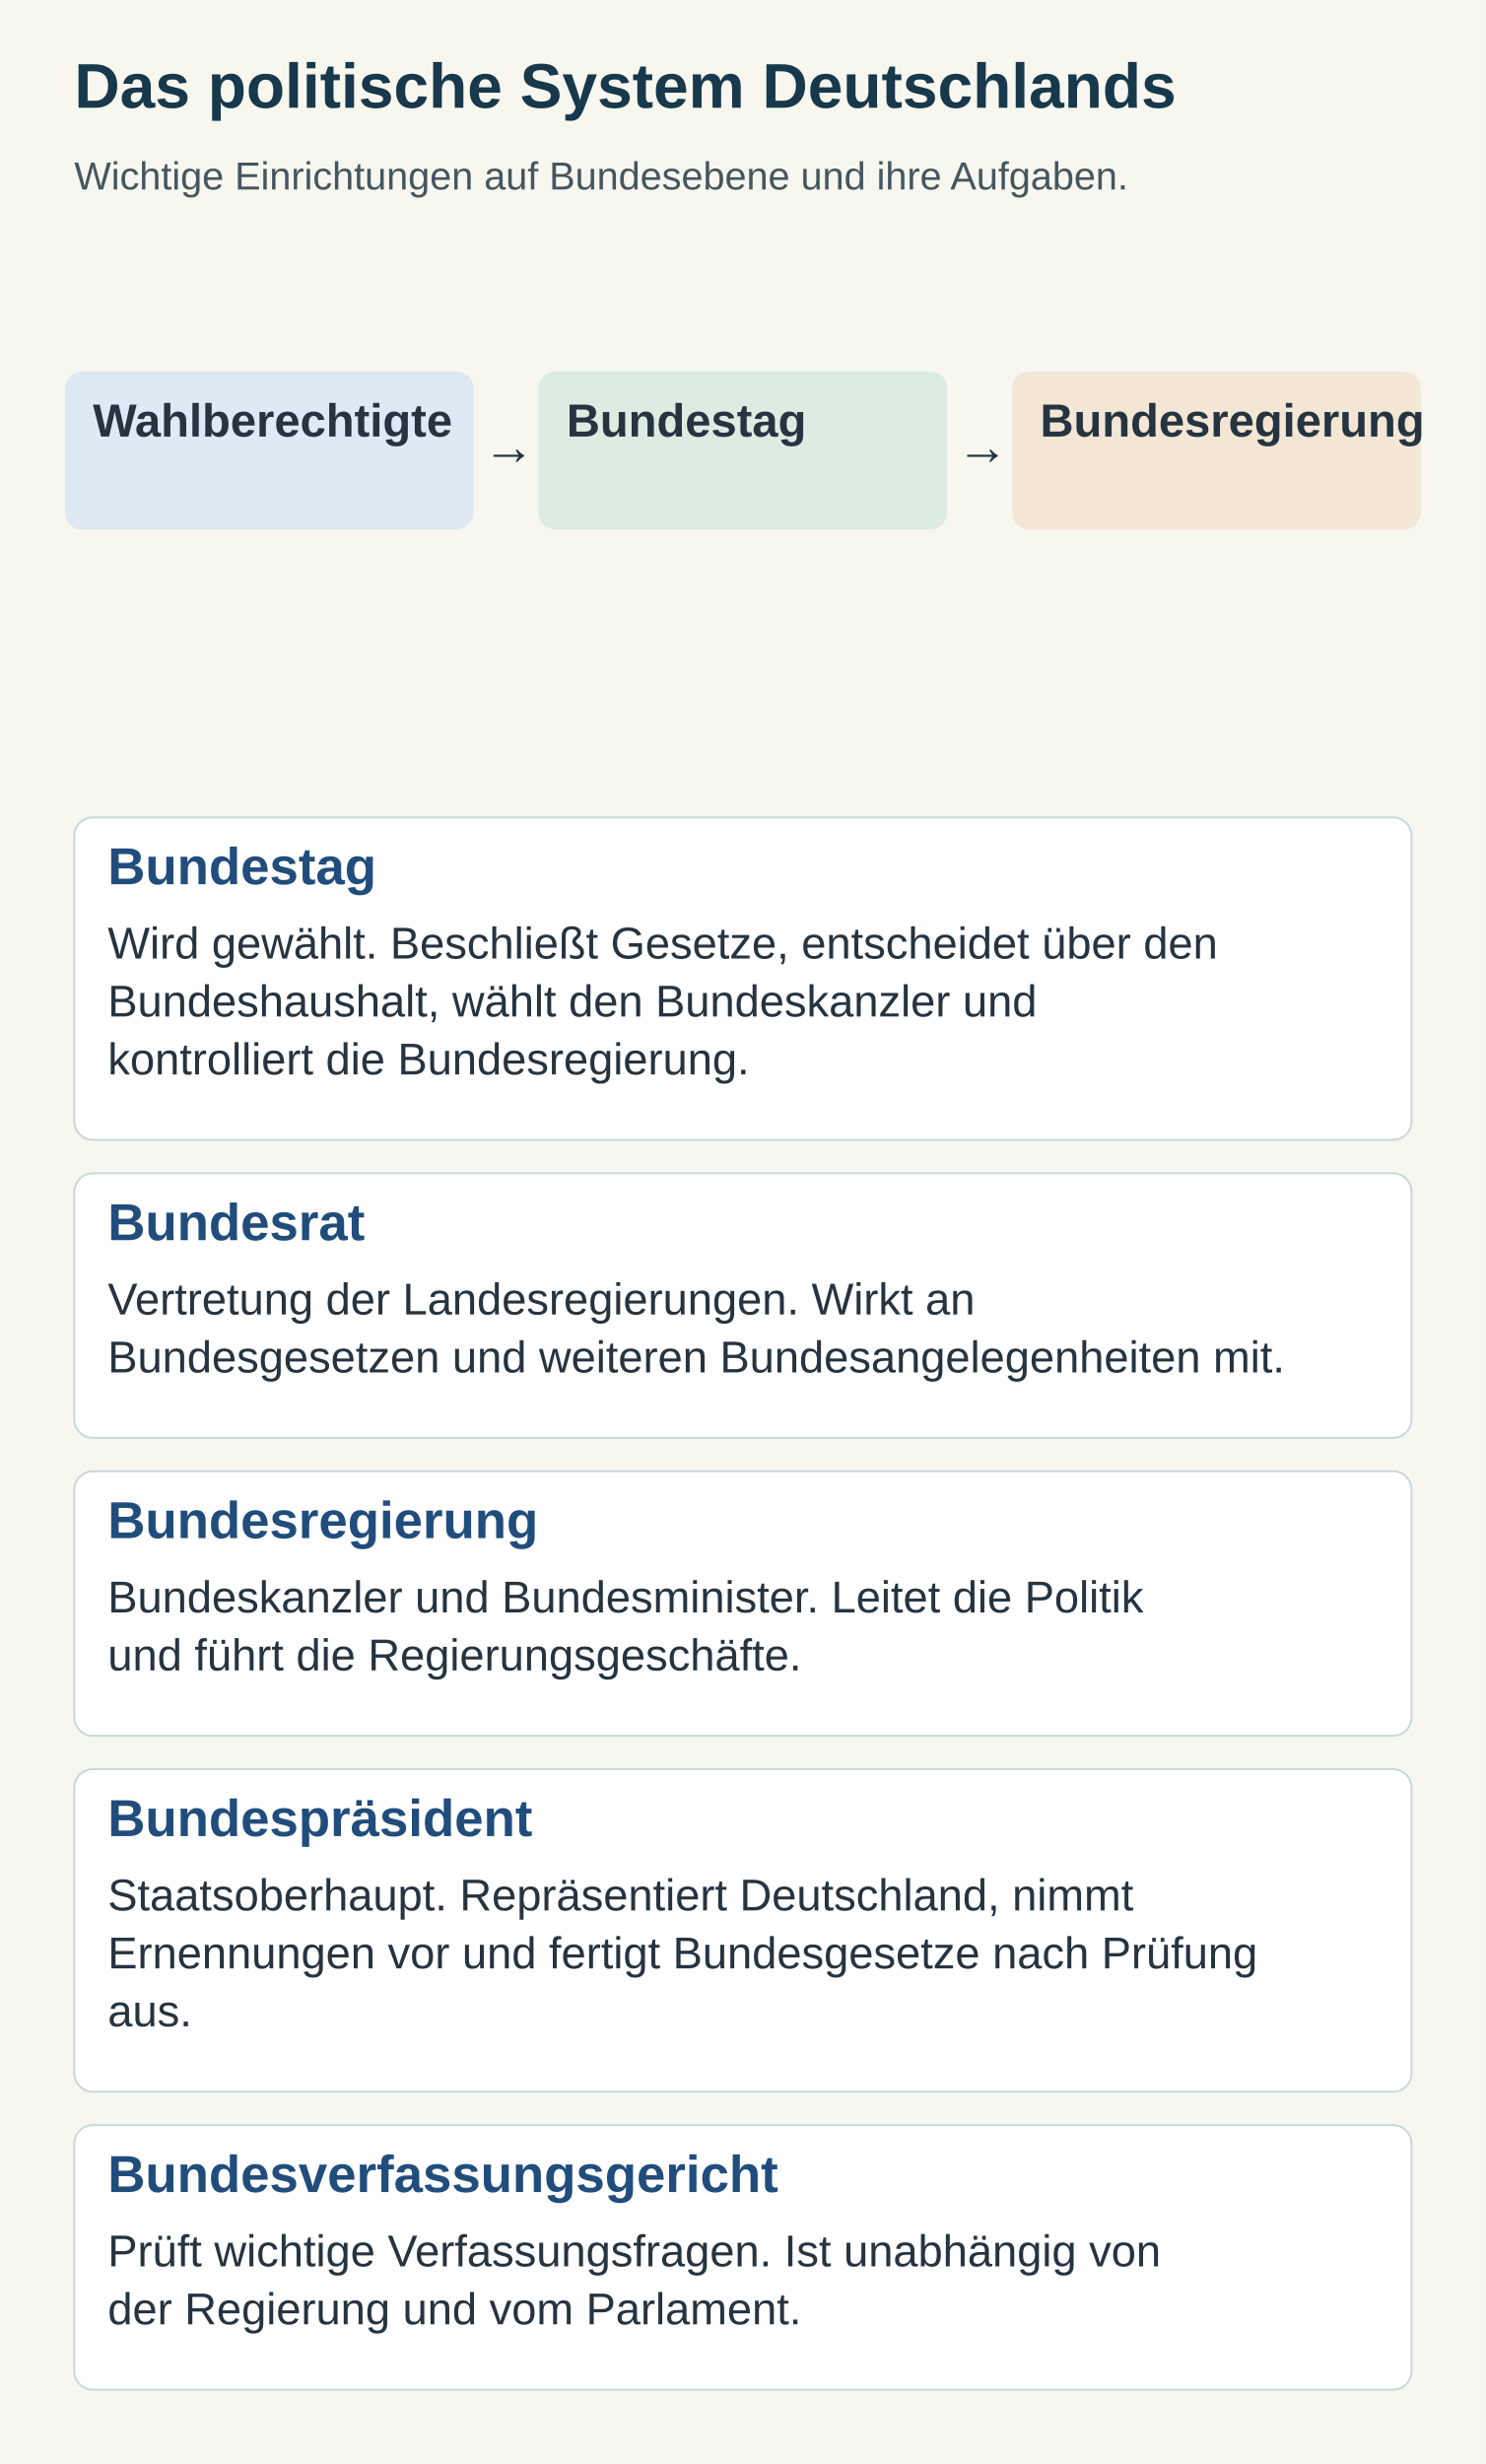
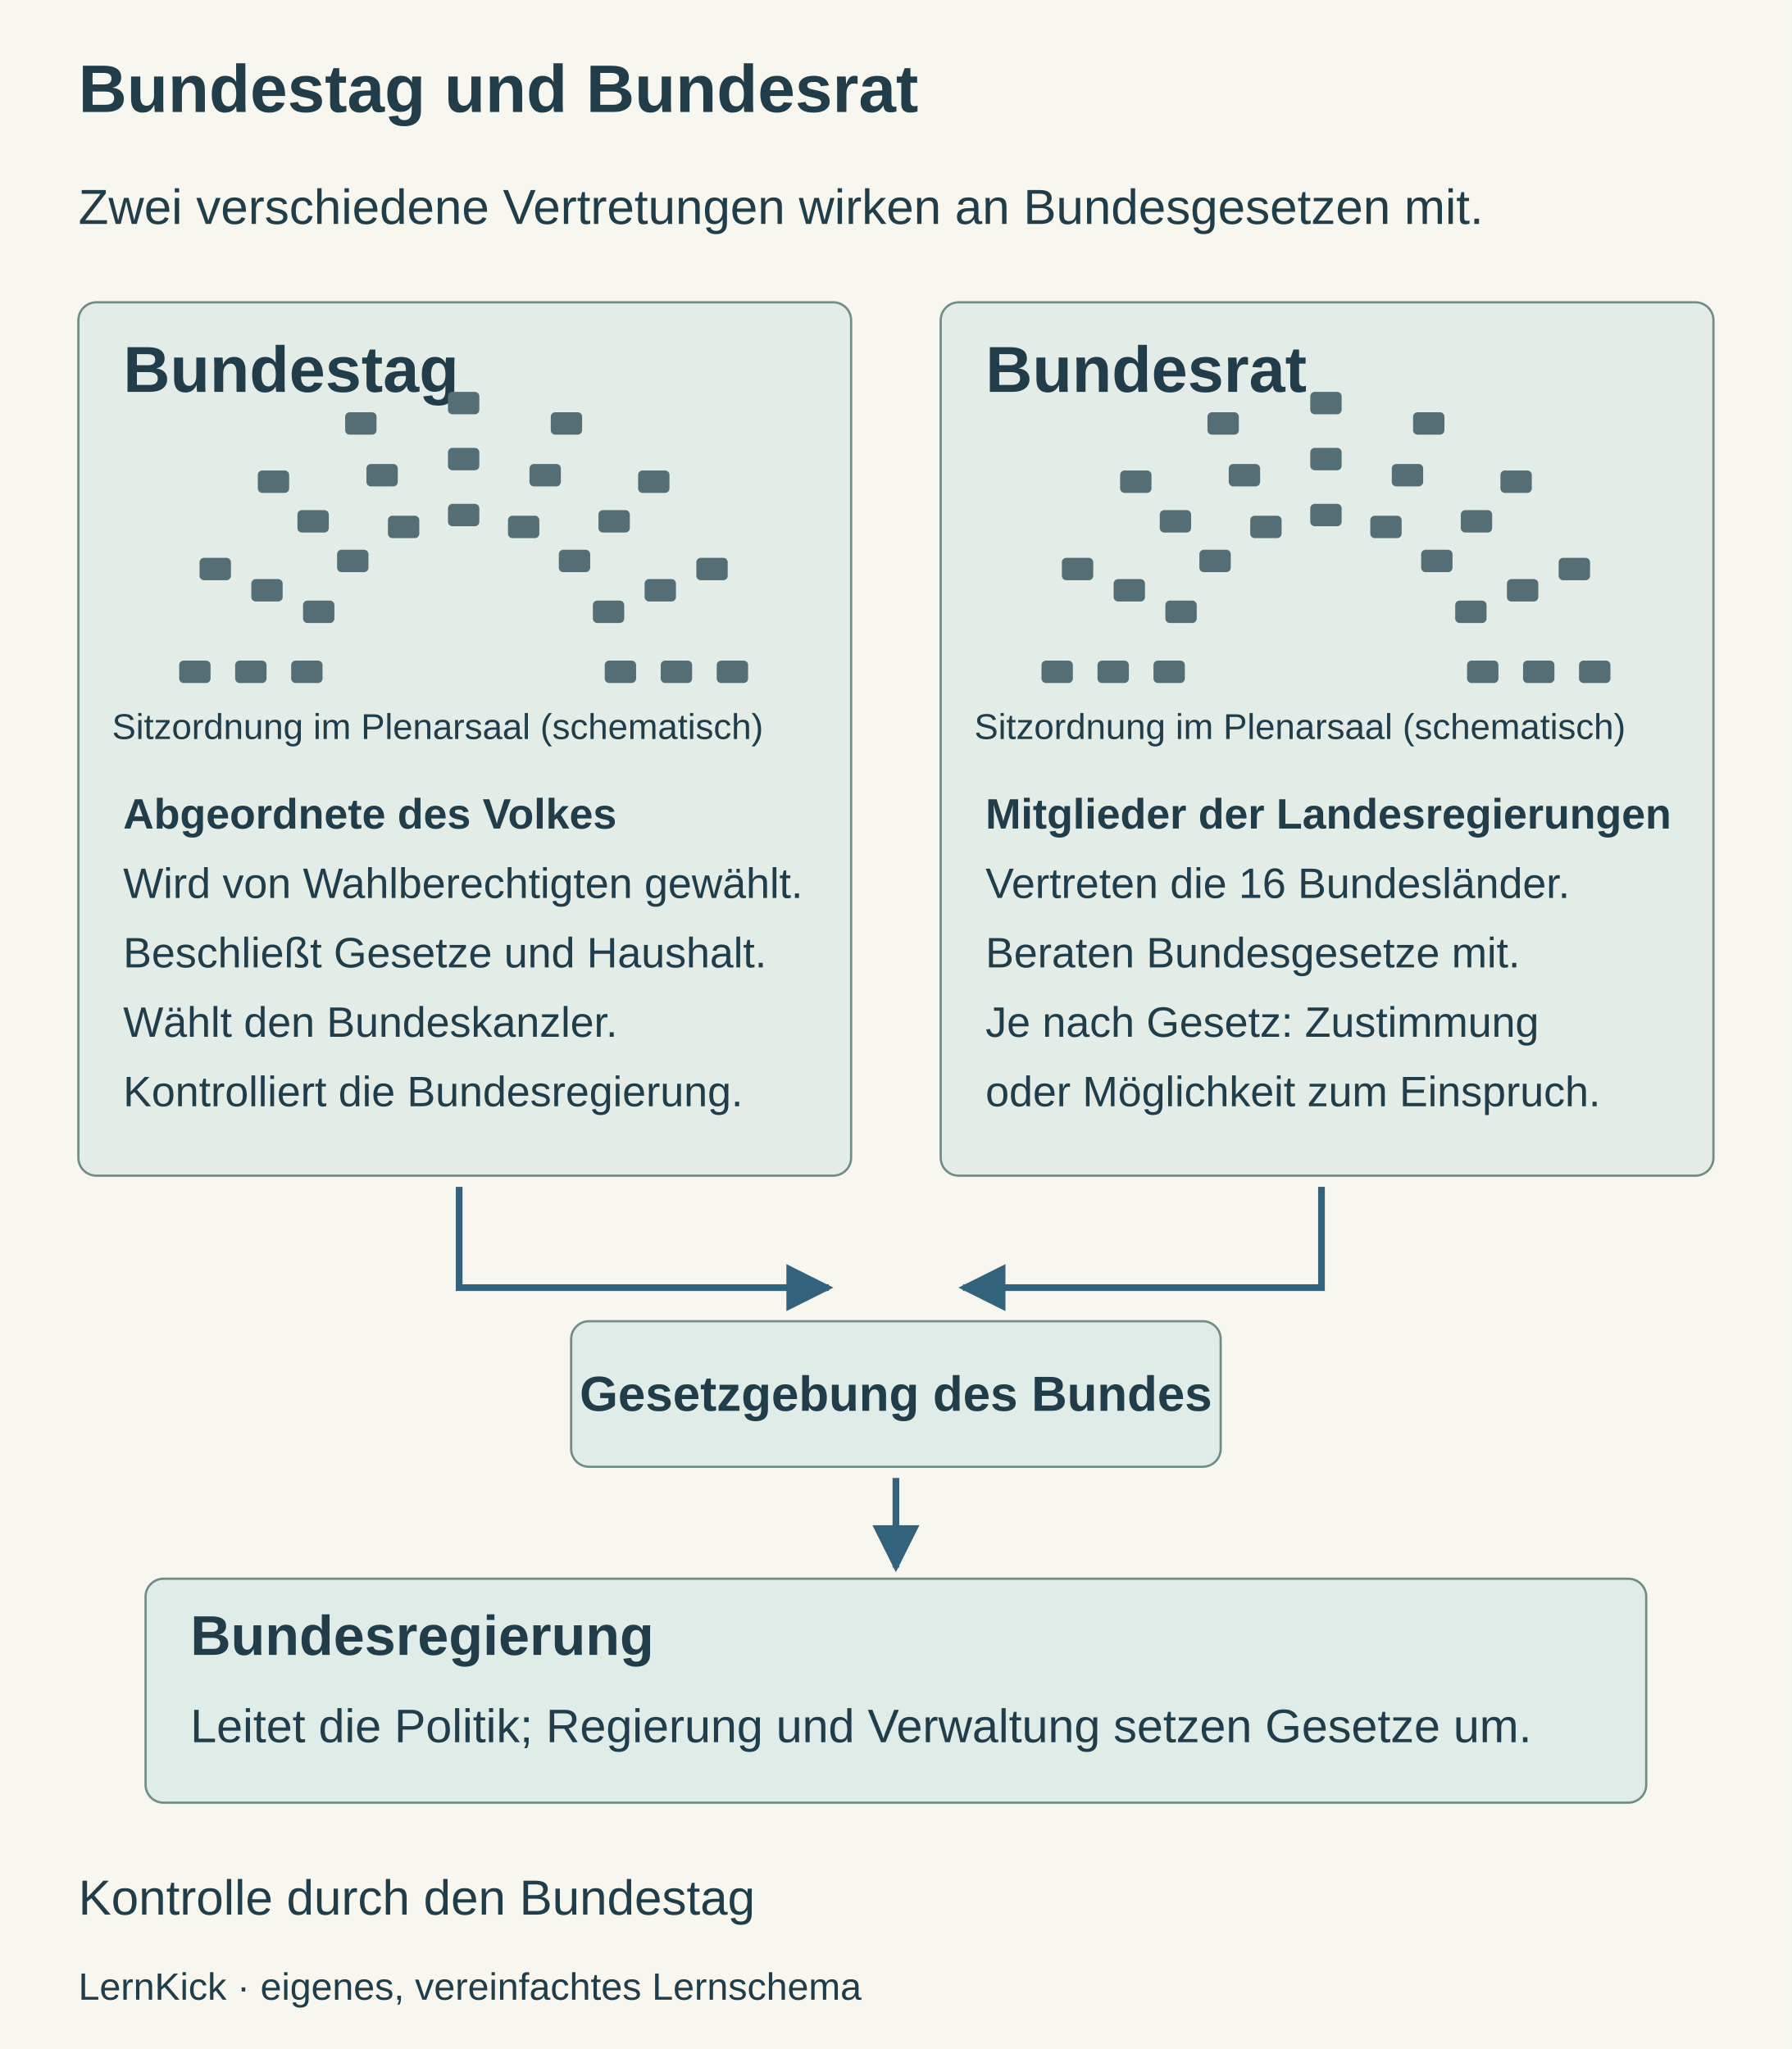
- <svg xmlns="http://www.w3.org/2000/svg" width="800" height="1326.4" viewBox="0 0 800 1326.4" role="img">
-   <rect width="800" height="1326.4" fill="#f7f7f0" />
+ <svg xmlns="http://www.w3.org/2000/svg" width="800" height="915" viewBox="0 0 800 915" role="img">
+   <defs>
+     <marker id="arrow" viewBox="0 0 10 10" refX="9" refY="5" markerWidth="7" markerHeight="7" orient="auto-start-reverse">
+       <path d="M0 0L10 5L0 10Z" fill="context-stroke" />
+     </marker>
+   </defs>
+   <rect width="800" height="915" fill="#f7f7f0" />
  <g font-family="Arial,sans-serif">
-     <text x="40" y="58" fill="#18384b" font-size="34" font-weight="700">Das politische System Deutschlands</text>
-     <text x="40" y="102" fill="#45565f" font-size="21" font-weight="400">Wichtige Einrichtungen auf Bundesebene und ihre Aufgaben.</text>
-     <g transform="translate(0 50)">
-       <rect x="35" y="150" width="220" height="85" rx="9" fill="#dfe9f3" />
-       <text x="50" y="185" fill="#263440" font-size="25" font-weight="700">Wahlberechtigte</text>
-       <text x="260" y="200" fill="#263440" font-size="28" font-weight="400">→</text>
-       <rect x="290" y="150" width="220" height="85" rx="9" fill="#dcece3" />
-       <text x="305" y="185" fill="#263440" font-size="25" font-weight="700">Bundestag</text>
-       <text x="515" y="200" fill="#263440" font-size="28" font-weight="400">→</text>
-       <rect x="545" y="150" width="220" height="85" rx="9" fill="#f3e6d5" />
-       <text x="560" y="185" fill="#263440" font-size="25" font-weight="700">Bundesregierung</text>
-     </g>
-     <rect x="40" y="440" width="720" height="173.6" rx="10" fill="#fff" stroke="#c8d5d9" />
-     <text x="58" y="476" fill="#214d7c" font-size="28" font-weight="700">Bundestag</text>
-     <text x="58" y="516" fill="#263440" font-size="24" font-weight="400">Wird gewählt. Beschließt Gesetze, entscheidet über den</text>
-     <text x="58" y="547.2" fill="#263440" font-size="24" font-weight="400">Bundeshaushalt, wählt den Bundeskanzler und</text>
-     <text x="58" y="578.4" fill="#263440" font-size="24" font-weight="400">kontrolliert die Bundesregierung.</text>
-     <rect x="40" y="631.6" width="720" height="142.4" rx="10" fill="#fff" stroke="#c8d5d9" />
-     <text x="58" y="667.6" fill="#214d7c" font-size="28" font-weight="700">Bundesrat</text>
-     <text x="58" y="707.6" fill="#263440" font-size="24" font-weight="400">Vertretung der Landesregierungen. Wirkt an</text>
-     <text x="58" y="738.8" fill="#263440" font-size="24" font-weight="400">Bundesgesetzen und weiteren Bundesangelegenheiten mit.</text>
-     <rect x="40" y="792" width="720" height="142.4" rx="10" fill="#fff" stroke="#c8d5d9" />
-     <text x="58" y="828" fill="#214d7c" font-size="28" font-weight="700">Bundesregierung</text>
-     <text x="58" y="868" fill="#263440" font-size="24" font-weight="400">Bundeskanzler und Bundesminister. Leitet die Politik</text>
-     <text x="58" y="899.2" fill="#263440" font-size="24" font-weight="400">und führt die Regierungsgeschäfte.</text>
-     <rect x="40" y="952.4" width="720" height="173.6" rx="10" fill="#fff" stroke="#c8d5d9" />
-     <text x="58" y="988.4" fill="#214d7c" font-size="28" font-weight="700">Bundespräsident</text>
-     <text x="58" y="1028.4" fill="#263440" font-size="24" font-weight="400">Staatsoberhaupt. Repräsentiert Deutschland, nimmt</text>
-     <text x="58" y="1059.6" fill="#263440" font-size="24" font-weight="400">Ernennungen vor und fertigt Bundesgesetze nach Prüfung</text>
-     <text x="58" y="1090.8" fill="#263440" font-size="24" font-weight="400">aus.</text>
-     <rect x="40" y="1144" width="720" height="142.4" rx="10" fill="#fff" stroke="#c8d5d9" />
-     <text x="58" y="1180" fill="#214d7c" font-size="28" font-weight="700">Bundesverfassungsgericht</text>
-     <text x="58" y="1220" fill="#263440" font-size="24" font-weight="400">Prüft wichtige Verfassungsfragen. Ist unabhängig von</text>
-     <text x="58" y="1251.2" fill="#263440" font-size="24" font-weight="400">der Regierung und vom Parlament.</text>
+     <text x="35" y="50" font-size="30" fill="#203d49" text-anchor="start" font-weight="700">Bundestag und Bundesrat</text>
+     <text x="35" y="100" font-size="22" fill="#203d49" text-anchor="start" font-weight="400">Zwei verschiedene Vertretungen wirken an Bundesgesetzen mit.</text>
+     <rect x="35" y="135" width="345" height="390" rx="8" fill="#e4ece7" stroke="#718c87" />
+     <text x="55" y="175" font-size="29" fill="#203d49" text-anchor="start" font-weight="700">Bundestag</text>
+     <rect x="130.0" y="295.0" width="14" height="10" rx="2" fill="#536f75" />
+     <rect x="135.3" y="268.2" width="14" height="10" rx="2" fill="#536f75" />
+     <rect x="150.5" y="245.5" width="14" height="10" rx="2" fill="#536f75" />
+     <rect x="173.2" y="230.3" width="14" height="10" rx="2" fill="#536f75" />
+     <rect x="200.0" y="225.0" width="14" height="10" rx="2" fill="#536f75" />
+     <rect x="226.8" y="230.3" width="14" height="10" rx="2" fill="#536f75" />
+     <rect x="249.5" y="245.5" width="14" height="10" rx="2" fill="#536f75" />
+     <rect x="264.7" y="268.2" width="14" height="10" rx="2" fill="#536f75" />
+     <rect x="270.0" y="295.0" width="14" height="10" rx="2" fill="#536f75" />
+     <rect x="105.0" y="295.0" width="14" height="10" rx="2" fill="#536f75" />
+     <rect x="112.2" y="258.6" width="14" height="10" rx="2" fill="#536f75" />
+     <rect x="132.8" y="227.8" width="14" height="10" rx="2" fill="#536f75" />
+     <rect x="163.6" y="207.2" width="14" height="10" rx="2" fill="#536f75" />
+     <rect x="200.0" y="200.0" width="14" height="10" rx="2" fill="#536f75" />
+     <rect x="236.4" y="207.2" width="14" height="10" rx="2" fill="#536f75" />
+     <rect x="267.2" y="227.8" width="14" height="10" rx="2" fill="#536f75" />
+     <rect x="287.8" y="258.6" width="14" height="10" rx="2" fill="#536f75" />
+     <rect x="295.0" y="295.0" width="14" height="10" rx="2" fill="#536f75" />
+     <rect x="80.0" y="295.0" width="14" height="10" rx="2" fill="#536f75" />
+     <rect x="89.1" y="249.1" width="14" height="10" rx="2" fill="#536f75" />
+     <rect x="115.1" y="210.1" width="14" height="10" rx="2" fill="#536f75" />
+     <rect x="154.1" y="184.1" width="14" height="10" rx="2" fill="#536f75" />
+     <rect x="200.0" y="175.0" width="14" height="10" rx="2" fill="#536f75" />
+     <rect x="245.9" y="184.1" width="14" height="10" rx="2" fill="#536f75" />
+     <rect x="284.9" y="210.1" width="14" height="10" rx="2" fill="#536f75" />
+     <rect x="310.9" y="249.1" width="14" height="10" rx="2" fill="#536f75" />
+     <rect x="320.0" y="295.0" width="14" height="10" rx="2" fill="#536f75" />
+     <text x="50" y="330" font-size="16" fill="#203d49" text-anchor="start" font-weight="400">Sitzordnung im Plenarsaal (schematisch)</text>
+     <rect x="420" y="135" width="345" height="390" rx="8" fill="#e4ece7" stroke="#718c87" />
+     <text x="440" y="175" font-size="29" fill="#203d49" text-anchor="start" font-weight="700">Bundesrat</text>
+     <rect x="515.0" y="295.0" width="14" height="10" rx="2" fill="#536f75" />
+     <rect x="520.3" y="268.2" width="14" height="10" rx="2" fill="#536f75" />
+     <rect x="535.5" y="245.5" width="14" height="10" rx="2" fill="#536f75" />
+     <rect x="558.2" y="230.3" width="14" height="10" rx="2" fill="#536f75" />
+     <rect x="585.0" y="225.0" width="14" height="10" rx="2" fill="#536f75" />
+     <rect x="611.8" y="230.3" width="14" height="10" rx="2" fill="#536f75" />
+     <rect x="634.5" y="245.5" width="14" height="10" rx="2" fill="#536f75" />
+     <rect x="649.7" y="268.2" width="14" height="10" rx="2" fill="#536f75" />
+     <rect x="655.0" y="295.0" width="14" height="10" rx="2" fill="#536f75" />
+     <rect x="490.0" y="295.0" width="14" height="10" rx="2" fill="#536f75" />
+     <rect x="497.2" y="258.6" width="14" height="10" rx="2" fill="#536f75" />
+     <rect x="517.8" y="227.8" width="14" height="10" rx="2" fill="#536f75" />
+     <rect x="548.6" y="207.2" width="14" height="10" rx="2" fill="#536f75" />
+     <rect x="585.0" y="200.0" width="14" height="10" rx="2" fill="#536f75" />
+     <rect x="621.4" y="207.2" width="14" height="10" rx="2" fill="#536f75" />
+     <rect x="652.2" y="227.8" width="14" height="10" rx="2" fill="#536f75" />
+     <rect x="672.8" y="258.6" width="14" height="10" rx="2" fill="#536f75" />
+     <rect x="680.0" y="295.0" width="14" height="10" rx="2" fill="#536f75" />
+     <rect x="465.0" y="295.0" width="14" height="10" rx="2" fill="#536f75" />
+     <rect x="474.1" y="249.1" width="14" height="10" rx="2" fill="#536f75" />
+     <rect x="500.1" y="210.1" width="14" height="10" rx="2" fill="#536f75" />
+     <rect x="539.1" y="184.1" width="14" height="10" rx="2" fill="#536f75" />
+     <rect x="585.0" y="175.0" width="14" height="10" rx="2" fill="#536f75" />
+     <rect x="630.9" y="184.1" width="14" height="10" rx="2" fill="#536f75" />
+     <rect x="669.9" y="210.1" width="14" height="10" rx="2" fill="#536f75" />
+     <rect x="695.9" y="249.1" width="14" height="10" rx="2" fill="#536f75" />
+     <rect x="705.0" y="295.0" width="14" height="10" rx="2" fill="#536f75" />
+     <text x="435" y="330" font-size="16" fill="#203d49" text-anchor="start" font-weight="400">Sitzordnung im Plenarsaal (schematisch)</text>
+     <text x="55" y="370" font-size="19" fill="#203d49" text-anchor="start" font-weight="700">Abgeordnete des Volkes</text>
+     <text x="55" y="401" font-size="19" fill="#203d49" text-anchor="start" font-weight="400">Wird von Wahlberechtigten gewählt.</text>
+     <text x="55" y="432" font-size="19" fill="#203d49" text-anchor="start" font-weight="400">Beschließt Gesetze und Haushalt.</text>
+     <text x="55" y="463" font-size="19" fill="#203d49" text-anchor="start" font-weight="400">Wählt den Bundeskanzler.</text>
+     <text x="55" y="494" font-size="19" fill="#203d49" text-anchor="start" font-weight="400">Kontrolliert die Bundesregierung.</text>
+     <text x="440" y="370" font-size="19" fill="#203d49" text-anchor="start" font-weight="700">Mitglieder der Landesregierungen</text>
+     <text x="440" y="401" font-size="19" fill="#203d49" text-anchor="start" font-weight="400">Vertreten die 16 Bundesländer.</text>
+     <text x="440" y="432" font-size="19" fill="#203d49" text-anchor="start" font-weight="400">Beraten Bundesgesetze mit.</text>
+     <text x="440" y="463" font-size="19" fill="#203d49" text-anchor="start" font-weight="400">Je nach Gesetz: Zustimmung</text>
+     <text x="440" y="494" font-size="19" fill="#203d49" text-anchor="start" font-weight="400">oder Möglichkeit zum Einspruch.</text>
+     <path d="M205 530V575H370" stroke="#32627c" stroke-width="3" fill="none" marker-end="url(#arrow)" />
+     <path d="M590 530V575H430" stroke="#32627c" stroke-width="3" fill="none" marker-end="url(#arrow)" />
+     <rect x="255" y="590" width="290" height="65" rx="8" fill="#e0ece8" stroke="#718c87" />
+     <text x="400" y="630" font-size="22" fill="#203d49" text-anchor="middle" font-weight="700">Gesetzgebung des Bundes</text>
+     <rect x="65" y="705" width="670" height="100" rx="8" fill="#e0ece8" stroke="#718c87" />
+     <text x="85" y="739" font-size="25" fill="#203d49" text-anchor="start" font-weight="700">Bundesregierung</text>
+     <text x="85" y="778" font-size="21" fill="#203d49" text-anchor="start" font-weight="400">Leitet die Politik; Regierung und Verwaltung setzen Gesetze um.</text>
+     <path d="M400 660V700" stroke="#32627c" stroke-width="3" fill="none" marker-end="url(#arrow)" />
+     <text x="35" y="855" font-size="22" fill="#203d49" text-anchor="start" font-weight="400">Kontrolle durch den Bundestag</text>
+     <text x="35" y="893" font-size="17" fill="#203d49" text-anchor="start" font-weight="400">LernKick · eigenes, vereinfachtes Lernschema</text>
  </g>
</svg>
